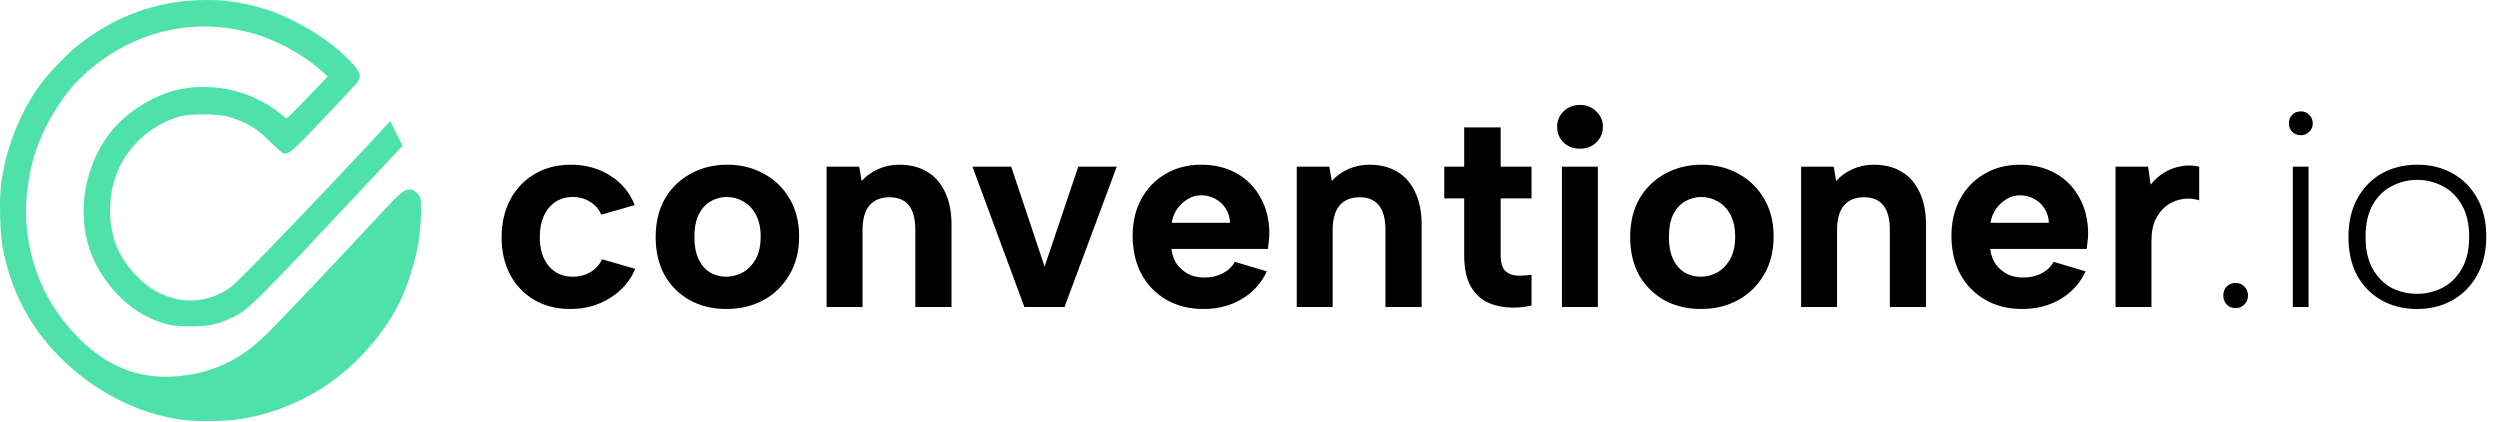
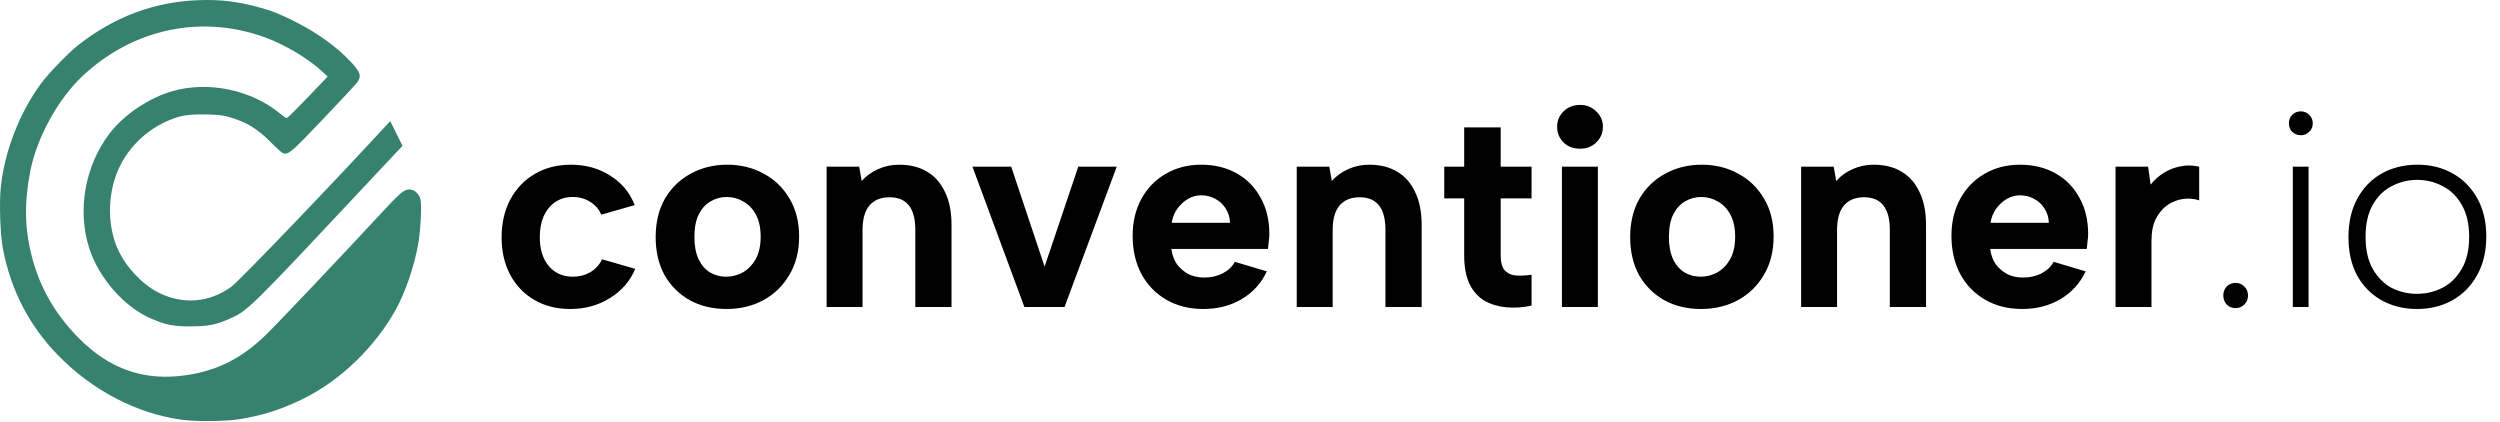
<svg xmlns="http://www.w3.org/2000/svg" width="285" height="48" viewBox="0 0 285 48" fill="none">
-   <path d="M25.993 36.416C28.304 35.406 28.042 35.664 43.018 19.679C43.945 18.69 44.926 17.645 45.888 16.624L44.487 13.804C37.865 20.991 27.29 32.026 26.359 32.697C23.827 34.525 20.813 34.755 18.027 33.334C16.184 32.394 14.323 30.398 13.427 28.399C12.138 25.524 12.262 21.67 13.735 18.808C15.126 16.106 17.613 14.085 20.557 13.264C21.652 12.959 24.776 12.968 25.899 13.279C28.028 13.87 29.298 14.619 30.859 16.205C31.501 16.858 32.135 17.426 32.268 17.469C32.877 17.665 33.227 17.365 36.881 13.52C38.847 11.452 40.579 9.59 40.732 9.382C41.235 8.691 41.091 8.226 40.023 7.08C38.412 5.353 36.159 3.726 33.617 2.454C31.804 1.547 31.031 1.244 29.418 0.807C27.031 0.161 25.132 -0.064 22.72 0.015C17.636 0.181 13.061 1.884 8.895 5.16C7.76 6.053 5.55 8.339 4.673 9.529C2.257 12.804 0.559 17.146 0.1 21.229C-0.1 23.002 0.015 26.666 0.322 28.302C1.208 33.023 3.315 37.112 6.597 40.481C10.561 44.55 15.686 47.204 20.861 47.867C22.447 48.07 25.736 48.035 27.221 47.798C29.928 47.367 31.944 46.729 34.48 45.501C38.772 43.423 42.789 39.549 45.182 35.182C46.224 33.283 47.233 30.305 47.672 27.84C47.967 26.187 48.103 23.201 47.911 22.612C47.73 22.057 47.188 21.597 46.715 21.597C46.031 21.598 45.649 21.928 42.949 24.85C38.934 29.195 31.585 36.941 30.265 38.218C27.317 41.072 24.254 42.506 20.312 42.879C16.023 43.285 12.336 41.896 9.085 38.648C6.32 35.886 4.536 32.804 3.62 29.207C2.807 26.014 2.757 23.08 3.454 19.511C4.203 15.678 6.622 11.277 9.421 8.656C15.205 3.241 23.035 1.605 30.302 4.295C32.61 5.149 35.268 6.758 36.853 8.259C37.019 8.416 37.186 8.574 37.352 8.731L36.452 9.674C33.949 12.295 32.785 13.463 32.678 13.463C32.613 13.463 32.251 13.21 31.872 12.901C28.603 10.23 23.732 9.226 19.674 10.386C16.96 11.162 14.1 13.089 12.47 15.241C9.68 18.925 8.789 23.974 10.168 28.282C11.275 31.737 14.204 35.05 17.31 36.358C18.94 37.044 19.753 37.203 21.648 37.207C23.621 37.211 24.57 37.039 25.993 36.416Z" fill="#4EE2AA" />
+   <path d="M25.993 36.416C28.304 35.406 28.042 35.664 43.018 19.679C43.945 18.69 44.926 17.645 45.888 16.624L44.487 13.804C37.865 20.991 27.29 32.026 26.359 32.697C23.827 34.525 20.813 34.755 18.027 33.334C16.184 32.394 14.323 30.398 13.427 28.399C12.138 25.524 12.262 21.67 13.735 18.808C15.126 16.106 17.613 14.085 20.557 13.264C21.652 12.959 24.776 12.968 25.899 13.279C28.028 13.87 29.298 14.619 30.859 16.205C31.501 16.858 32.135 17.426 32.268 17.469C32.877 17.665 33.227 17.365 36.881 13.52C38.847 11.452 40.579 9.59 40.732 9.382C41.235 8.691 41.091 8.226 40.023 7.08C38.412 5.353 36.159 3.726 33.617 2.454C31.804 1.547 31.031 1.244 29.418 0.807C27.031 0.161 25.132 -0.064 22.72 0.015C17.636 0.181 13.061 1.884 8.895 5.16C7.76 6.053 5.55 8.339 4.673 9.529C2.257 12.804 0.559 17.146 0.1 21.229C-0.1 23.002 0.015 26.666 0.322 28.302C1.208 33.023 3.315 37.112 6.597 40.481C10.561 44.55 15.686 47.204 20.861 47.867C22.447 48.07 25.736 48.035 27.221 47.798C29.928 47.367 31.944 46.729 34.48 45.501C38.772 43.423 42.789 39.549 45.182 35.182C46.224 33.283 47.233 30.305 47.672 27.84C47.967 26.187 48.103 23.201 47.911 22.612C47.73 22.057 47.188 21.597 46.715 21.597C46.031 21.598 45.649 21.928 42.949 24.85C38.934 29.195 31.585 36.941 30.265 38.218C27.317 41.072 24.254 42.506 20.312 42.879C16.023 43.285 12.336 41.896 9.085 38.648C6.32 35.886 4.536 32.804 3.62 29.207C2.807 26.014 2.757 23.08 3.454 19.511C4.203 15.678 6.622 11.277 9.421 8.656C15.205 3.241 23.035 1.605 30.302 4.295C32.61 5.149 35.268 6.758 36.853 8.259C37.019 8.416 37.186 8.574 37.352 8.731L36.452 9.674C33.949 12.295 32.785 13.463 32.678 13.463C32.613 13.463 32.251 13.21 31.872 12.901C28.603 10.23 23.732 9.226 19.674 10.386C16.96 11.162 14.1 13.089 12.47 15.241C9.68 18.925 8.789 23.974 10.168 28.282C11.275 31.737 14.204 35.05 17.31 36.358C18.94 37.044 19.753 37.203 21.648 37.207C23.621 37.211 24.57 37.039 25.993 36.416Z" fill="#36826F" />
  <path d="M65.024 35.224C63.467 35.224 62.101 34.883 60.928 34.2C59.755 33.517 58.837 32.568 58.176 31.352C57.515 30.115 57.184 28.685 57.184 27.064C57.184 25.421 57.515 23.981 58.176 22.744C58.837 21.507 59.765 20.536 60.96 19.832C62.155 19.128 63.531 18.776 65.088 18.776C66.773 18.776 68.267 19.192 69.568 20.024C70.891 20.856 71.819 21.976 72.352 23.384L68.544 24.472C68.288 23.853 67.861 23.363 67.264 23C66.688 22.637 66.027 22.456 65.28 22.456C64.533 22.456 63.872 22.648 63.296 23.032C62.741 23.416 62.304 23.949 61.984 24.632C61.685 25.315 61.536 26.115 61.536 27.032C61.536 28.419 61.877 29.517 62.56 30.328C63.243 31.139 64.16 31.544 65.312 31.544C66.037 31.544 66.699 31.373 67.296 31.032C67.893 30.669 68.341 30.179 68.64 29.56L72.416 30.648C71.84 32.035 70.88 33.144 69.536 33.976C68.213 34.808 66.709 35.224 65.024 35.224ZM82.811 35.224C81.253 35.224 79.867 34.893 78.65 34.232C77.434 33.549 76.475 32.6 75.77 31.384C75.088 30.147 74.746 28.696 74.746 27.032C74.746 25.347 75.099 23.885 75.802 22.648C76.528 21.411 77.509 20.461 78.746 19.8C79.984 19.117 81.371 18.776 82.906 18.776C84.442 18.776 85.829 19.117 87.067 19.8C88.304 20.461 89.285 21.411 90.01 22.648C90.736 23.864 91.099 25.304 91.099 26.968C91.099 28.653 90.725 30.115 89.978 31.352C89.253 32.589 88.261 33.549 87.002 34.232C85.765 34.893 84.368 35.224 82.811 35.224ZM82.778 31.544C83.44 31.544 84.069 31.384 84.666 31.064C85.264 30.723 85.754 30.221 86.138 29.56C86.522 28.877 86.715 28.013 86.715 26.968C86.715 25.965 86.533 25.133 86.171 24.472C85.808 23.789 85.328 23.288 84.731 22.968C84.154 22.627 83.525 22.456 82.843 22.456C82.181 22.456 81.562 22.627 80.987 22.968C80.432 23.288 79.984 23.789 79.642 24.472C79.323 25.133 79.162 25.987 79.162 27.032C79.162 28.035 79.323 28.877 79.642 29.56C79.963 30.221 80.4 30.723 80.954 31.064C81.509 31.384 82.117 31.544 82.778 31.544ZM94.234 19H97.946L98.234 20.632C98.746 20.056 99.365 19.608 100.09 19.288C100.837 18.947 101.637 18.776 102.49 18.776C103.749 18.776 104.815 19.043 105.69 19.576C106.586 20.109 107.269 20.888 107.738 21.912C108.229 22.915 108.474 24.163 108.474 25.656V35H104.346V26.2C104.346 24.963 104.101 24.035 103.61 23.416C103.119 22.797 102.383 22.488 101.402 22.488C100.399 22.488 99.631 22.808 99.098 23.448C98.586 24.067 98.33 24.995 98.33 26.232V35H94.234V19ZM115.276 19L119.084 30.392L122.924 19H127.308L121.356 35H116.78L110.86 19H115.276ZM137.186 35.224C135.586 35.224 134.178 34.872 132.962 34.168C131.746 33.464 130.796 32.483 130.114 31.224C129.452 29.965 129.122 28.515 129.122 26.872C129.122 25.293 129.452 23.896 130.114 22.68C130.775 21.464 131.692 20.515 132.866 19.832C134.06 19.128 135.415 18.776 136.93 18.776C138.466 18.776 139.82 19.107 140.994 19.768C142.167 20.429 143.074 21.357 143.714 22.552C144.375 23.725 144.706 25.101 144.706 26.68C144.706 26.915 144.684 27.181 144.642 27.48C144.62 27.757 144.588 28.056 144.546 28.376H133.538C133.623 29.059 133.836 29.645 134.178 30.136C134.54 30.605 134.978 30.979 135.49 31.256C136.023 31.512 136.62 31.64 137.282 31.64C138.071 31.64 138.775 31.48 139.394 31.16C140.034 30.819 140.492 30.381 140.77 29.848L144.418 30.936C143.778 32.301 142.818 33.357 141.538 34.104C140.279 34.851 138.828 35.224 137.186 35.224ZM140.226 25.4C140.204 24.803 140.044 24.269 139.746 23.8C139.447 23.309 139.052 22.936 138.562 22.68C138.071 22.403 137.527 22.264 136.93 22.264C136.396 22.264 135.895 22.403 135.426 22.68C134.956 22.957 134.551 23.331 134.21 23.8C133.89 24.248 133.676 24.781 133.57 25.4H140.226ZM147.828 19H151.54L151.828 20.632C152.34 20.056 152.958 19.608 153.684 19.288C154.43 18.947 155.23 18.776 156.084 18.776C157.342 18.776 158.409 19.043 159.284 19.576C160.18 20.109 160.862 20.888 161.332 21.912C161.822 22.915 162.068 24.163 162.068 25.656V35H157.94V26.2C157.94 24.963 157.694 24.035 157.204 23.416C156.713 22.797 155.977 22.488 154.996 22.488C153.993 22.488 153.225 22.808 152.692 23.448C152.18 24.067 151.924 24.995 151.924 26.232V35H147.828V19ZM166.917 19V14.52H171.077V19H174.597V22.616H171.077V29.112C171.077 29.944 171.248 30.531 171.589 30.872C171.952 31.213 172.4 31.395 172.933 31.416C173.488 31.437 174.043 31.405 174.597 31.32V34.84C173.616 35.053 172.656 35.117 171.717 35.032C170.8 34.947 169.979 34.701 169.253 34.296C168.528 33.869 167.952 33.229 167.525 32.376C167.12 31.523 166.917 30.435 166.917 29.112V22.616H164.645V19H166.917ZM178.059 19H182.155V35H178.059V19ZM180.139 16.952C179.371 16.952 178.742 16.717 178.251 16.248C177.761 15.757 177.515 15.16 177.515 14.456C177.515 13.752 177.761 13.165 178.251 12.696C178.742 12.205 179.371 11.96 180.139 11.96C180.865 11.96 181.473 12.205 181.963 12.696C182.475 13.165 182.731 13.752 182.731 14.456C182.731 15.16 182.475 15.757 181.963 16.248C181.473 16.717 180.865 16.952 180.139 16.952ZM193.904 35.224C192.347 35.224 190.96 34.893 189.744 34.232C188.528 33.549 187.568 32.6 186.864 31.384C186.182 30.147 185.84 28.696 185.84 27.032C185.84 25.347 186.192 23.885 186.896 22.648C187.622 21.411 188.603 20.461 189.84 19.8C191.078 19.117 192.464 18.776 194 18.776C195.536 18.776 196.923 19.117 198.16 19.8C199.398 20.461 200.379 21.411 201.104 22.648C201.83 23.864 202.192 25.304 202.192 26.968C202.192 28.653 201.819 30.115 201.072 31.352C200.347 32.589 199.355 33.549 198.096 34.232C196.859 34.893 195.462 35.224 193.904 35.224ZM193.872 31.544C194.534 31.544 195.163 31.384 195.76 31.064C196.358 30.723 196.848 30.221 197.232 29.56C197.616 28.877 197.808 28.013 197.808 26.968C197.808 25.965 197.627 25.133 197.264 24.472C196.902 23.789 196.422 23.288 195.824 22.968C195.248 22.627 194.619 22.456 193.936 22.456C193.275 22.456 192.656 22.627 192.08 22.968C191.526 23.288 191.078 23.789 190.736 24.472C190.416 25.133 190.256 25.987 190.256 27.032C190.256 28.035 190.416 28.877 190.736 29.56C191.056 30.221 191.494 30.723 192.048 31.064C192.603 31.384 193.211 31.544 193.872 31.544ZM205.328 19H209.04L209.328 20.632C209.84 20.056 210.458 19.608 211.184 19.288C211.93 18.947 212.73 18.776 213.584 18.776C214.842 18.776 215.909 19.043 216.784 19.576C217.68 20.109 218.362 20.888 218.832 21.912C219.322 22.915 219.568 24.163 219.568 25.656V35H215.44V26.2C215.44 24.963 215.194 24.035 214.704 23.416C214.213 22.797 213.477 22.488 212.496 22.488C211.493 22.488 210.725 22.808 210.192 23.448C209.68 24.067 209.424 24.995 209.424 26.232V35H205.328V19ZM230.529 35.224C228.929 35.224 227.521 34.872 226.305 34.168C225.089 33.464 224.14 32.483 223.457 31.224C222.796 29.965 222.465 28.515 222.465 26.872C222.465 25.293 222.796 23.896 223.457 22.68C224.119 21.464 225.036 20.515 226.209 19.832C227.404 19.128 228.759 18.776 230.273 18.776C231.809 18.776 233.164 19.107 234.337 19.768C235.511 20.429 236.417 21.357 237.057 22.552C237.719 23.725 238.049 25.101 238.049 26.68C238.049 26.915 238.028 27.181 237.985 27.48C237.964 27.757 237.932 28.056 237.889 28.376H226.881C226.967 29.059 227.18 29.645 227.521 30.136C227.884 30.605 228.321 30.979 228.833 31.256C229.367 31.512 229.964 31.64 230.625 31.64C231.415 31.64 232.119 31.48 232.737 31.16C233.377 30.819 233.836 30.381 234.113 29.848L237.761 30.936C237.121 32.301 236.161 33.357 234.881 34.104C233.623 34.851 232.172 35.224 230.529 35.224ZM233.569 25.4C233.548 24.803 233.388 24.269 233.089 23.8C232.791 23.309 232.396 22.936 231.905 22.68C231.415 22.403 230.871 22.264 230.273 22.264C229.74 22.264 229.239 22.403 228.769 22.68C228.3 22.957 227.895 23.331 227.553 23.8C227.233 24.248 227.02 24.781 226.913 25.4H233.569ZM241.172 19H244.884L245.172 21.048C245.62 20.493 246.121 20.045 246.676 19.704C247.252 19.341 247.881 19.096 248.564 18.968C249.246 18.819 249.961 18.829 250.708 19V22.84C250.132 22.648 249.524 22.595 248.884 22.68C248.265 22.765 247.678 22.989 247.124 23.352C246.59 23.715 246.142 24.237 245.78 24.92C245.438 25.581 245.268 26.424 245.268 27.448V35H241.172V19ZM254.864 35.128C254.458 35.128 254.117 34.989 253.84 34.712C253.584 34.435 253.456 34.093 253.456 33.688C253.456 33.283 253.584 32.941 253.84 32.664C254.117 32.387 254.458 32.248 254.864 32.248C255.248 32.248 255.578 32.387 255.856 32.664C256.133 32.941 256.272 33.283 256.272 33.688C256.272 34.093 256.133 34.435 255.856 34.712C255.578 34.989 255.248 35.128 254.864 35.128ZM261.383 19H263.175V35H261.383V19ZM262.311 15.416C261.906 15.416 261.575 15.288 261.319 15.032C261.063 14.776 260.935 14.456 260.935 14.072C260.935 13.667 261.063 13.336 261.319 13.08C261.575 12.824 261.906 12.696 262.311 12.696C262.674 12.696 262.983 12.824 263.239 13.08C263.516 13.336 263.655 13.667 263.655 14.072C263.655 14.456 263.516 14.776 263.239 15.032C262.983 15.288 262.674 15.416 262.311 15.416ZM275.532 35.224C274.038 35.224 272.694 34.893 271.5 34.232C270.326 33.571 269.398 32.632 268.716 31.416C268.054 30.179 267.724 28.717 267.724 27.032C267.724 25.325 268.065 23.853 268.748 22.616C269.43 21.379 270.358 20.429 271.532 19.768C272.726 19.107 274.081 18.776 275.595 18.776C277.089 18.776 278.422 19.107 279.596 19.768C280.79 20.429 281.729 21.379 282.412 22.616C283.094 23.832 283.436 25.283 283.436 26.968C283.436 28.675 283.084 30.147 282.38 31.384C281.697 32.621 280.758 33.571 279.564 34.232C278.39 34.893 277.046 35.224 275.532 35.224ZM275.532 33.496C276.556 33.496 277.516 33.272 278.412 32.824C279.329 32.355 280.065 31.64 280.62 30.68C281.196 29.72 281.484 28.493 281.484 27C281.484 25.507 281.196 24.28 280.62 23.32C280.065 22.36 279.34 21.656 278.444 21.208C277.548 20.739 276.588 20.504 275.564 20.504C274.54 20.504 273.58 20.739 272.684 21.208C271.788 21.656 271.062 22.36 270.508 23.32C269.953 24.28 269.676 25.507 269.676 27C269.676 28.493 269.953 29.72 270.508 30.68C271.062 31.64 271.777 32.355 272.652 32.824C273.548 33.272 274.508 33.496 275.532 33.496Z" fill="black" />
</svg>
